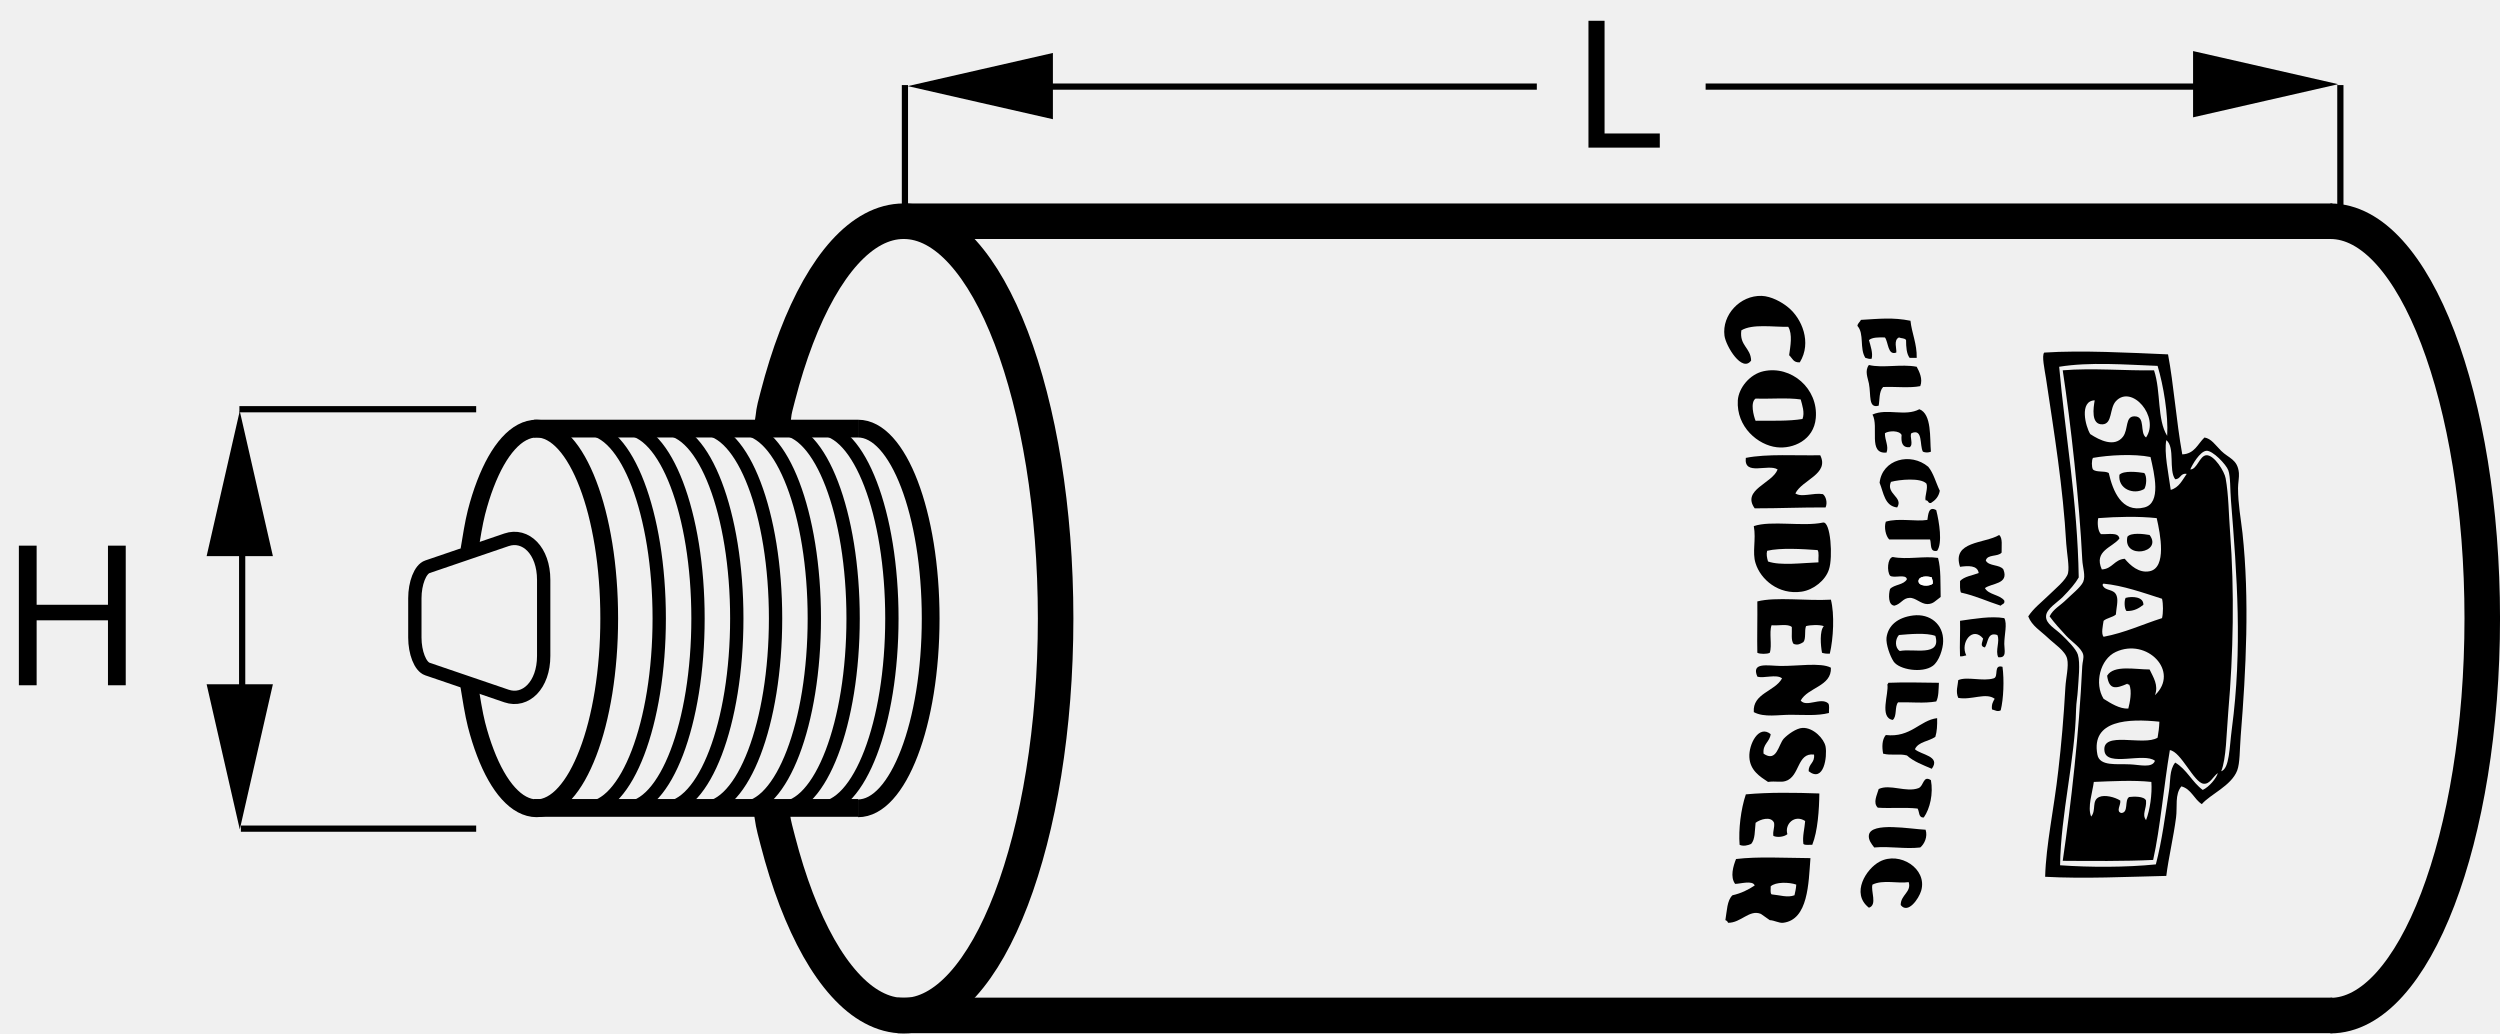
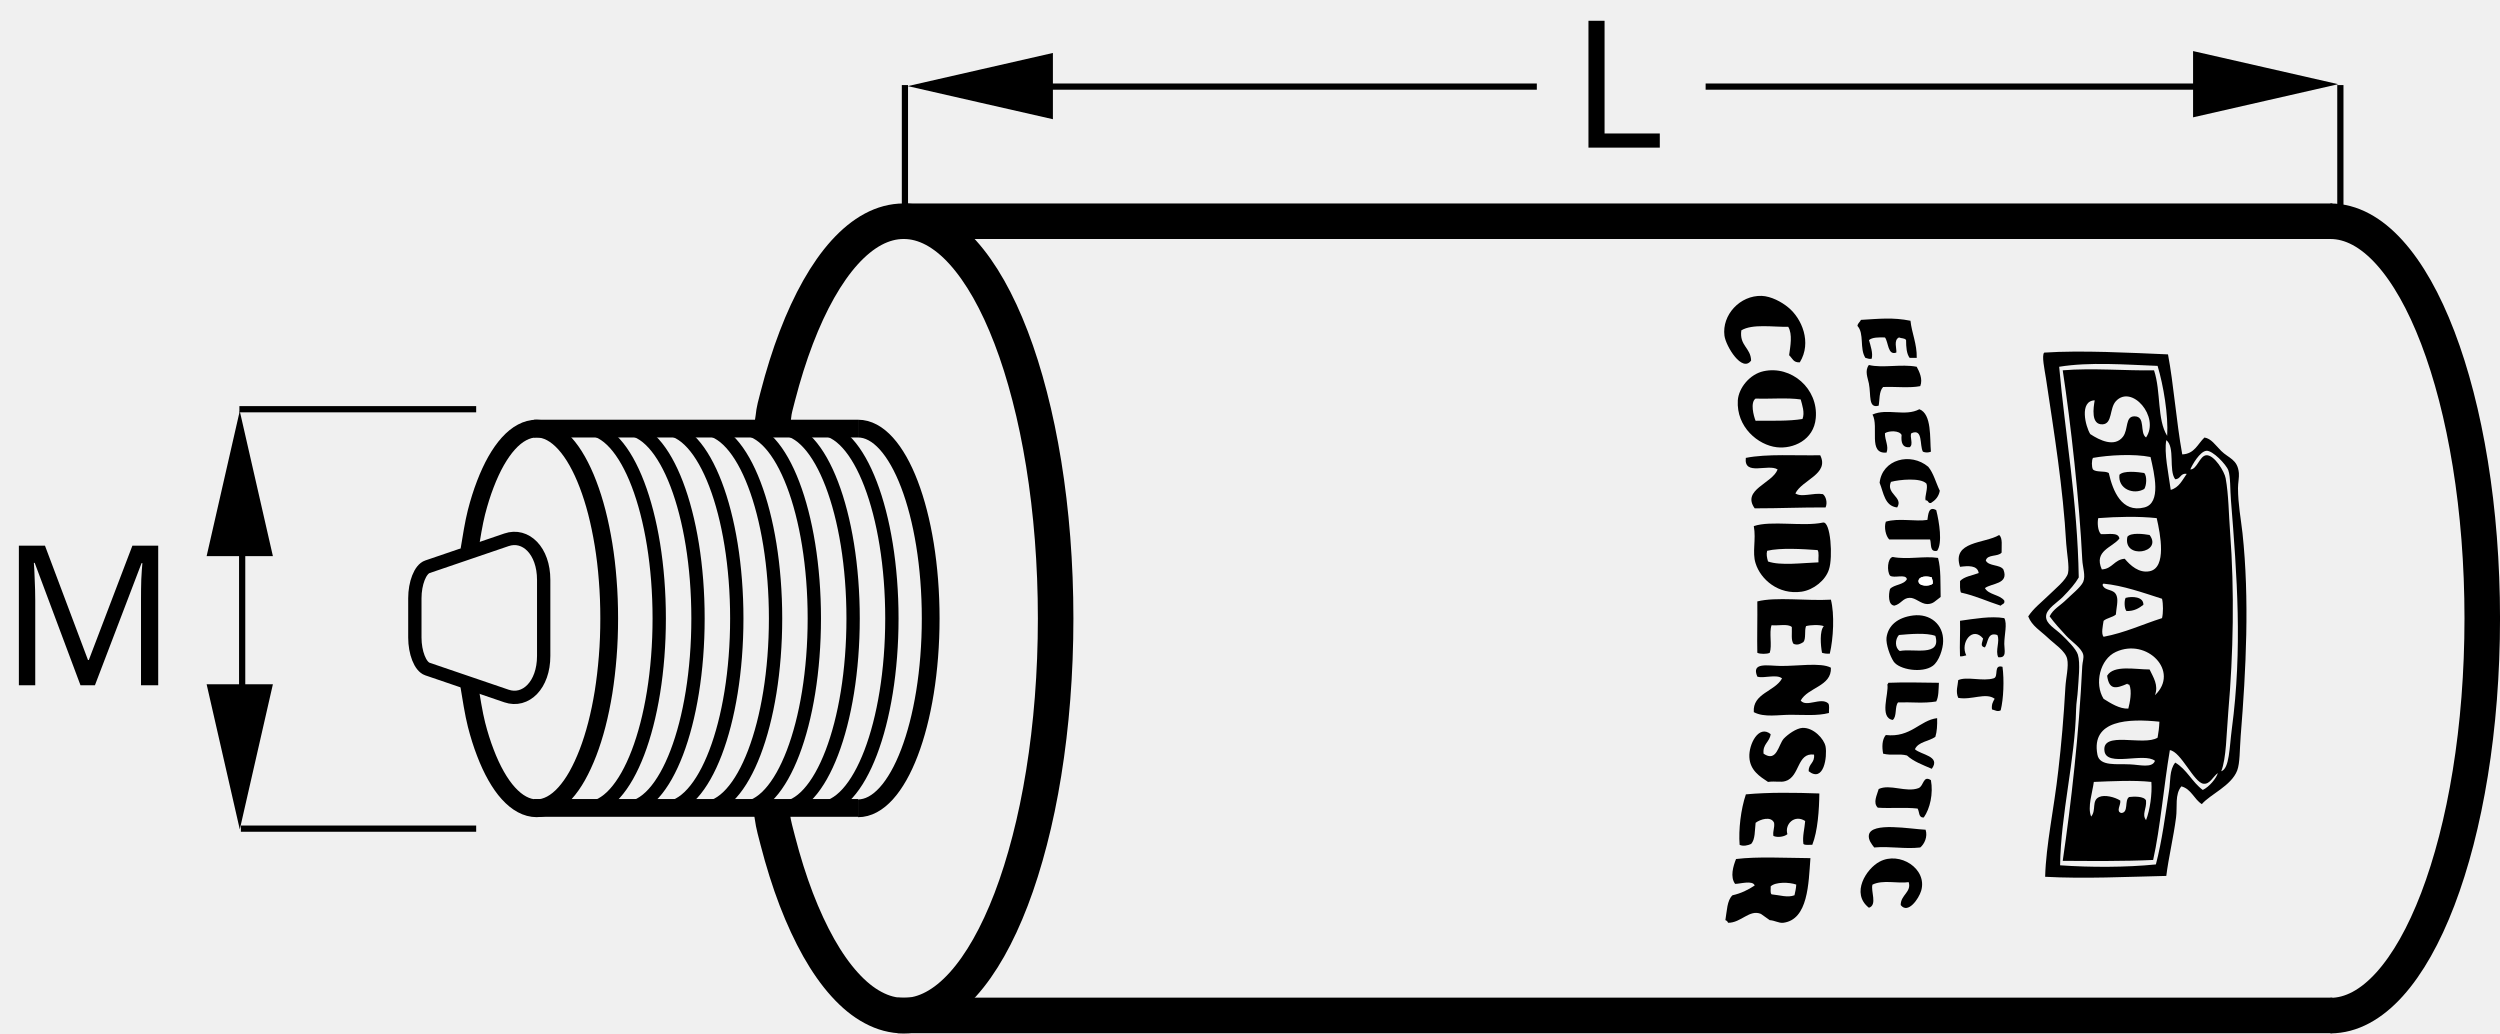
<svg xmlns="http://www.w3.org/2000/svg" version="1.1" id="Layer_1" x="0px" y="0px" width="140.73px" height="58.172px" viewBox="0 0 140.73 58.172" enable-background="new 0 0 140.73 58.172" xml:space="preserve">
-   <path fill="none" stroke="#000000" stroke-width="2" d="M43.429,24.179c0.216-1.338,0.045-0.679,0.353-1.868  c0.308-1.19,0.656-2.298,1.043-3.309c0.387-1.012,0.812-1.927,1.266-2.73c0.455-0.803,0.941-1.495,1.453-2.062  c0.512-0.565,1.048-1.005,1.605-1.303c0.556-0.298,1.132-0.454,1.723-0.454s1.167,0.156,1.724,0.454  c0.557,0.298,1.094,0.737,1.604,1.303s0.998,1.258,1.453,2.062s0.879,1.719,1.266,2.73c0.387,1.011,0.736,2.119,1.043,3.309  c0.308,1.189,0.572,2.46,0.789,3.797c0.216,1.338,0.384,2.742,0.498,4.197c0.114,1.455,0.174,2.963,0.174,4.508  c0,1.543-0.06,3.052-0.174,4.506c-0.114,1.455-0.282,2.859-0.498,4.197s-0.48,2.607-0.789,3.799  c-0.307,1.188-0.656,2.297-1.043,3.309s-0.811,1.926-1.266,2.73c-0.456,0.804-0.942,1.496-1.453,2.062s-1.048,1.005-1.604,1.302  c-0.557,0.299-1.133,0.455-1.724,0.455c-0.59,0-1.167-0.156-1.723-0.455c-0.559-0.297-1.094-0.736-1.605-1.302  c-0.511-0.565-0.998-1.258-1.453-2.062c-0.454-0.806-0.878-1.72-1.266-2.73c-0.388-1.012-0.736-2.12-1.043-3.309  c-0.308-1.19-0.205-0.766-0.422-2.104" />
-   <path fill="none" stroke="#000000" d="M48.301,24.127c2.258,0,4.088,4.784,4.088,10.686s-1.83,10.688-4.088,10.688" />
-   <path fill="none" stroke="#000000" stroke-width="0.75" d="M46.119,24.127c2.257,0,4.087,4.784,4.087,10.686  s-1.83,10.688-4.087,10.688" />
-   <path fill="none" stroke="#000000" stroke-width="0.75" d="M43.936,24.127c2.257,0,4.087,4.784,4.087,10.686  s-1.83,10.688-4.087,10.688" />
-   <path fill="none" stroke="#000000" stroke-width="0.75" d="M41.753,24.127c2.257,0,4.087,4.784,4.087,10.686  s-1.83,10.688-4.087,10.688" />
-   <path fill="none" stroke="#000000" stroke-width="0.75" d="M39.571,24.127c2.257,0,4.087,4.784,4.087,10.686  s-1.83,10.688-4.087,10.688" />
-   <path fill="none" stroke="#000000" stroke-width="0.75" d="M37.388,24.127c2.257,0,4.087,4.784,4.087,10.686  s-1.83,10.688-4.087,10.688" />
-   <path fill="none" stroke="#000000" stroke-width="0.75" d="M35.206,24.127c2.257,0,4.086,4.784,4.086,10.686  s-1.83,10.688-4.086,10.688" />
-   <path fill="none" stroke="#000000" stroke-width="0.75" d="M33.023,24.127c2.257,0,4.086,4.784,4.086,10.686  s-1.83,10.688-4.086,10.688" />
+   <path fill="none" stroke="#000000" stroke-width="2" d="M43.429,24.179c0.216-1.338,0.045-0.679,0.353-1.868  c0.308-1.19,0.656-2.298,1.043-3.309c0.387-1.012,0.812-1.927,1.266-2.73c0.455-0.803,0.941-1.495,1.453-2.062  c0.513-0.565,1.048-1.005,1.605-1.303c0.556-0.298,1.132-0.454,1.723-0.454s1.167,0.156,1.725,0.454  c0.557,0.298,1.094,0.737,1.604,1.303s0.998,1.258,1.453,2.062s0.879,1.719,1.266,2.73c0.388,1.011,0.736,2.119,1.043,3.309  c0.309,1.189,0.572,2.46,0.789,3.797c0.216,1.338,0.384,2.742,0.498,4.197c0.114,1.455,0.174,2.963,0.174,4.508  c0,1.543-0.06,3.053-0.174,4.506c-0.114,1.455-0.282,2.859-0.498,4.197s-0.479,2.607-0.789,3.799  c-0.307,1.188-0.655,2.297-1.043,3.31c-0.387,1.012-0.811,1.926-1.266,2.729c-0.456,0.805-0.942,1.496-1.453,2.062  s-1.048,1.005-1.604,1.302c-0.558,0.3-1.134,0.455-1.725,0.455c-0.59,0-1.167-0.155-1.723-0.455  c-0.56-0.297-1.094-0.735-1.605-1.302c-0.511-0.564-0.998-1.258-1.453-2.062c-0.453-0.806-0.878-1.72-1.266-2.729  c-0.388-1.013-0.736-2.12-1.043-3.31c-0.308-1.189-0.205-0.766-0.422-2.104" />
+   <path fill="none" stroke="#000000" d="M48.301,24.127c2.259,0,4.089,4.784,4.089,10.686c0,5.902-1.83,10.688-4.089,10.688" />
+   <path fill="none" stroke="#000000" stroke-width="0.75" d="M46.119,24.127c2.257,0,4.087,4.784,4.087,10.686  c0,5.902-1.83,10.688-4.087,10.688" />
+   <path fill="none" stroke="#000000" stroke-width="0.75" d="M43.936,24.127c2.257,0,4.087,4.784,4.087,10.686  c0,5.902-1.83,10.688-4.087,10.688" />
+   <path fill="none" stroke="#000000" stroke-width="0.75" d="M41.753,24.127c2.257,0,4.087,4.784,4.087,10.686  c0,5.902-1.83,10.688-4.087,10.688" />
+   <path fill="none" stroke="#000000" stroke-width="0.75" d="M39.571,24.127c2.257,0,4.087,4.784,4.087,10.686  c0,5.902-1.83,10.688-4.087,10.688" />
+   <path fill="none" stroke="#000000" stroke-width="0.75" d="M37.388,24.127c2.257,0,4.087,4.784,4.087,10.686  c0,5.902-1.83,10.688-4.087,10.688" />
+   <path fill="none" stroke="#000000" stroke-width="0.75" d="M35.206,24.127c2.257,0,4.086,4.784,4.086,10.686  c0,5.902-1.83,10.688-4.086,10.688" />
+   <path fill="none" stroke="#000000" stroke-width="0.75" d="M33.023,24.127c2.257,0,4.086,4.784,4.086,10.686  c0,5.902-1.83,10.688-4.086,10.688" />
  <path fill="none" stroke="#000000" d="M23.98,36.966" />
-   <path fill="none" stroke="#000000" d="M26.422,30.965c0.104-0.639,0.252-1.559,0.399-2.127c0.146-0.568,0.313-1.098,0.499-1.582  c0.185-0.483,0.387-0.92,0.604-1.305c0.218-0.384,0.45-0.715,0.694-0.985s0.5-0.48,0.768-0.623c0.267-0.143,0.542-0.217,0.822-0.217  c0.283,0,0.559,0.075,0.824,0.217c0.266,0.142,0.522,0.353,0.767,0.623c0.245,0.271,0.478,0.602,0.694,0.985  c0.218,0.384,0.42,0.821,0.605,1.305c0.185,0.483,0.353,1.013,0.5,1.582c0.146,0.569,0.272,1.176,0.376,1.814  c0.104,0.64,0.184,1.312,0.237,2.007c0.056,0.696,0.083,1.416,0.083,2.153c0,0.738-0.027,1.459-0.083,2.153  c-0.055,0.696-0.135,1.368-0.237,2.007c-0.104,0.639-0.229,1.246-0.376,1.815c-0.147,0.567-0.314,1.098-0.5,1.581  c-0.186,0.484-0.388,0.921-0.605,1.306c-0.217,0.384-0.45,0.714-0.694,0.984c-0.243,0.271-0.5,0.481-0.767,0.623  S30.492,45.5,30.209,45.5c-0.282,0-0.557-0.076-0.822-0.218c-0.267-0.142-0.522-0.353-0.768-0.623s-0.477-0.601-0.694-0.984  c-0.218-0.385-0.42-0.821-0.604-1.306c-0.186-0.483-0.353-1.014-0.499-1.581c-0.147-0.569-0.312-1.595-0.415-2.233" />
+   <path fill="none" stroke="#000000" d="M26.422,30.965c0.104-0.639,0.252-1.559,0.399-2.127c0.146-0.568,0.312-1.098,0.499-1.582  c0.185-0.483,0.387-0.92,0.604-1.305c0.219-0.384,0.45-0.715,0.694-0.985s0.5-0.48,0.769-0.623c0.267-0.143,0.542-0.217,0.821-0.217  c0.283,0,0.56,0.075,0.824,0.217c0.266,0.142,0.522,0.353,0.767,0.623c0.245,0.271,0.479,0.602,0.694,0.985  c0.218,0.384,0.42,0.821,0.605,1.305c0.185,0.483,0.353,1.013,0.5,1.582c0.146,0.569,0.271,1.176,0.376,1.814  c0.104,0.64,0.184,1.312,0.236,2.007c0.057,0.696,0.083,1.416,0.083,2.153s-0.026,1.459-0.083,2.152  c-0.055,0.696-0.135,1.368-0.236,2.008c-0.104,0.639-0.229,1.245-0.376,1.814c-0.147,0.566-0.314,1.098-0.5,1.581  c-0.187,0.483-0.389,0.921-0.605,1.306s-0.45,0.715-0.694,0.984c-0.242,0.271-0.5,0.48-0.767,0.623  c-0.267,0.142-0.54,0.219-0.823,0.219c-0.282,0-0.557-0.076-0.821-0.218c-0.268-0.142-0.522-0.353-0.769-0.623  s-0.477-0.601-0.694-0.984c-0.218-0.385-0.42-0.821-0.604-1.306c-0.187-0.483-0.354-1.014-0.499-1.581  c-0.147-0.569-0.312-1.595-0.415-2.233" />
  <path fill="none" stroke="#000000" d="M23.98,32.659" />
-   <path fill="none" stroke="#000000" stroke-width="2" d="M131.181,12.454c4.722,0,8.55,10.01,8.55,22.358  c0,12.351-3.828,22.359-8.55,22.359" />
+   <path fill="none" stroke="#000000" stroke-width="2" d="M131.181,12.454c4.722,0,8.55,10.01,8.55,22.358  c0,12.351-3.828,22.358-8.55,22.358" />
  <line fill="none" stroke="#000000" stroke-width="2" x1="50.872" y1="12.454" x2="131.293" y2="12.454" />
  <line fill="none" stroke="#000000" stroke-width="2" x1="50.524" y1="57.159" x2="131.293" y2="57.159" />
  <line fill="none" stroke="#000000" x1="48.301" y1="24.127" x2="30.05" y2="24.127" />
  <line fill="none" stroke="#000000" x1="48.301" y1="45.479" x2="30.05" y2="45.479" />
  <line fill="none" stroke="#000000" stroke-width="0.35" x1="26.805" y1="46.646" x2="13.559" y2="46.646" />
  <line fill="none" stroke="#000000" stroke-width="0.35" x1="26.805" y1="23.036" x2="13.476" y2="23.036" />
  <rect x="0" y="30.878" fill="none" width="9.334" height="8.269" />
-   <text transform="matrix(1 0 0 1 -2.443790e-04 38.5752)" font-family="'Times-Roman'" font-size="11">H</text>
-   <path fill="none" stroke="#000000" stroke-width="0.75" d="M23.353,33.677c0-0.846,0.301-1.635,0.707-1.772l4.452-1.519  c1.077-0.368,2.093,0.614,2.093,2.253v4.288c0,1.638-1.016,2.621-2.093,2.253l-4.452-1.519c-0.406-0.138-0.707-0.927-0.707-1.771  V33.677z" />
+   <text transform="matrix(1 0 0 1 -2.443790e-04 38.5752)" font-family="'Times-Roman'" font-size="11">M</text>
+   <path fill="none" stroke="#000000" stroke-width="0.75" d="M23.353,33.677c0-0.846,0.301-1.635,0.707-1.772l4.452-1.519  c1.076-0.368,2.093,0.614,2.093,2.253v4.288c0,1.638-1.017,2.621-2.093,2.253l-4.452-1.519c-0.406-0.138-0.707-0.927-0.707-1.771  V33.677z" />
  <line fill="none" stroke="#000000" stroke-width="0.35" x1="13.632" y1="31.23" x2="13.632" y2="38.73" />
  <line fill="none" stroke="#000000" stroke-width="0.35" x1="131.744" y1="12.48" x2="131.744" y2="4.789" />
  <line fill="none" stroke="#000000" stroke-width="0.35" x1="50.94" y1="12.454" x2="50.94" y2="4.789" />
  <polygon points="51.099,4.847 55.184,3.914 59.27,2.981 59.27,4.847 59.27,6.711 55.184,5.78 " />
  <polygon points="131.623,4.739 127.537,5.672 123.452,6.605 123.452,4.739 123.452,2.875 127.537,3.806 " />
  <rect x="88.448" y="1.48" fill="none" width="8.875" height="7.5" />
  <text transform="matrix(1 0 0 1 88.449 8.3105)" font-family="'Times-Roman'" font-size="10">L</text>
  <line fill="none" stroke="#000000" stroke-width="0.35" x1="58.888" y1="4.875" x2="86.511" y2="4.875" />
  <line fill="none" stroke="#000000" stroke-width="0.35" x1="96.013" y1="4.875" x2="123.825" y2="4.875" />
  <polygon points="13.496,23.136 14.429,27.221 15.362,31.307 13.496,31.307 11.631,31.307 12.563,27.221 " />
  <polygon points="13.498,46.688 12.564,42.602 11.631,38.518 13.498,38.518 15.362,38.518 14.43,42.602 " />
  <g>
    <g id="XMLID_3_">
-       <path d="M126.235,30.016c0.399,3.71,0.2,7.681-0.101,11.41c-0.06,0.78-0.039,1.53-0.199,1.95c-0.33,0.86-1.521,1.34-1.99,1.89    c-0.44-0.279-0.59-0.85-1.15-1c-0.38,0.45-0.22,1.15-0.3,1.75c-0.14,1.09-0.42,2.25-0.55,3.29c-2.2,0.05-4.61,0.17-6.82,0.05    c0.05-1.819,0.5-3.819,0.74-5.979c0.17-1.44,0.31-3.05,0.4-4.69c0.029-0.529,0.199-1.18,0.1-1.6c-0.1-0.45-0.74-0.85-1.09-1.19    c-0.42-0.399-0.891-0.659-1.101-1.199c0.301-0.46,0.71-0.761,1.15-1.19c0.3-0.3,1.01-0.87,1.09-1.25c0.08-0.37-0.06-1.08-0.1-1.64    c-0.181-3.21-0.681-6.24-1.141-9.32c-0.079-0.5-0.25-1.29-0.1-1.45c2.08-0.14,4.85,0.01,6.97,0.1c0.32,1.69,0.46,3.73,0.801,5.63    c0.699-0.03,0.869-0.59,1.25-0.95c0.38,0.06,0.6,0.41,0.939,0.75c0.42,0.42,0.93,0.47,1,1.25c0.021,0.23-0.05,0.57-0.05,0.85    C125.985,28.406,126.145,29.206,126.235,30.016z M125.635,41.026c0.601-4.511,0.29-8.62-0.05-12.86    c-0.05-0.61-0.02-1.33-0.149-1.69c-0.11-0.32-0.891-1.14-1.24-1.1c-0.36,0.04-0.79,0.78-0.9,1.05c0.38,0.01,0.521-0.77,0.9-0.8    c0.45-0.03,1.03,0.93,1.09,1.3c0.17,0.94,0.17,1.99,0.25,3.04c0.25,3.28,0.18,6.87-0.1,10.07c-0.11,1.3-0.11,2.66-0.4,3.38    C125.505,43.266,125.495,42.076,125.635,41.026z M124.845,43.516c-0.28,0.21-0.45,0.641-0.801,0.601    c-0.54-0.05-1.27-1.811-1.899-1.891c-0.34,2.011-0.54,4.391-0.94,6.181c-1.6,0.08-3.56,0.06-5.09,0.05    c0.47-3.19,0.92-7.17,1.1-10.97c0.011-0.221,0.101-0.45,0.051-0.641c-0.091-0.37-0.65-0.729-0.95-1.05    c-0.36-0.39-0.67-0.729-0.94-1.1c0.2-0.41,0.61-0.61,0.94-0.94c0.25-0.25,0.819-0.7,0.95-1c0.149-0.35-0.03-0.81-0.051-1.25    c-0.159-3.27-0.649-7.69-1.1-10.66c1.65-0.14,3.58,0.03,5.14,0c0.4,1.21,0.16,2.76,0.74,3.69c0.07-1.17-0.21-2.84-0.54-3.94    c-1.82-0.07-3.82-0.23-5.54,0.05c0.34,3.85,1.03,7.54,1.101,11.86c-0.2,0.35-0.49,0.68-0.9,1.1c-0.28,0.29-0.94,0.671-0.94,1.091    c-0.01,0.43,0.511,0.68,0.891,1.05c0.3,0.29,0.8,0.78,0.899,1.1c0.15,0.471,0.03,1.471,0,1.99c-0.02,0.38-0.09,0.7-0.1,1.1    c-0.06,2.851-0.86,5.87-0.9,8.771c1.69,0.12,3.721,0.12,5.391-0.05c0.34-1.29,0.54-2.83,0.74-4.141c0.09-0.54,0.01-1.18,0.35-1.59    c0.65,0.38,0.96,1.11,1.55,1.54C124.365,44.296,124.775,43.796,124.845,43.516z M123.095,26.676c-0.37-0.06-0.33,0.3-0.65,0.3    c-0.38-0.51,0.01-1.8-0.5-2.2c-0.13,0.71,0.12,1.85,0.25,2.8C122.665,27.446,122.845,27.026,123.095,26.676z M121.705,34.796    c0.07-0.28,0.07-0.81,0-1.09c-1.03-0.33-2.21-0.75-3.29-0.851c-0.04,0.011-0.06,0.04-0.05,0.101c0.17,0.35,0.65,0.16,0.79,0.6    c0.09,0.271-0.021,0.66-0.05,1.04c-0.19,0.16-0.51,0.19-0.69,0.351c-0.04,0.279-0.149,0.729,0,0.899    C119.625,35.616,120.605,35.146,121.705,34.796z M121.305,39.136c1.42-1.34-0.45-3.25-2.2-2.439    c-0.891,0.409-1.221,1.79-0.69,2.64c0.38,0.24,0.91,0.58,1.391,0.55c0.079-0.29,0.229-0.99,0.05-1.35    c-0.04-0.01-0.101,0-0.101-0.05c-0.659,0.29-1.029,0.359-1.14-0.45c0.37-0.62,1.57-0.351,2.39-0.351    C121.205,38.116,121.525,38.566,121.305,39.136z M121.455,41.526c0.05-0.28,0.09-0.57,0.101-0.9c-1.721-0.18-3.86-0.11-3.49,1.85    c0.12,0.681,1.109,0.511,1.84,0.551c0.53,0.02,1.25,0.229,1.4-0.2c-0.61-0.49-2.721,0.37-2.841-0.55    C118.305,41.116,120.665,42.016,121.455,41.526z M121.005,32.156c0.971-0.19,0.61-2.08,0.4-2.99c-1.05-0.11-2.21-0.08-3.29,0    c-0.06,0.24-0.03,0.729,0.15,0.9c0.399,0.029,0.989-0.131,1.04,0.25c-0.391,0.51-1.46,0.68-0.99,1.739    c0.6-0.029,0.7-0.56,1.29-0.6C119.915,31.826,120.405,32.276,121.005,32.156z M120.705,28.566c0.98-0.24,0.561-1.92,0.351-2.84    c-0.931-0.19-2.351-0.11-3.24,0.05c-0.08,0.13-0.08,0.52,0,0.65c0.189,0.18,0.66,0.06,0.89,0.2    C118.935,27.636,119.435,28.886,120.705,28.566z M120.805,46.166c0.22-0.561,0.35-1.47,0.3-2.15c-1-0.109-2.24-0.04-3.24,0    c-0.07,0.57-0.37,1.42-0.15,1.95c0.301-0.35,0.011-0.899,0.45-1.1c0.311-0.141,0.88,0,1.19,0.2c0.04,0.26-0.26,0.6,0.05,0.699    c0.44-0.01,0.17-0.729,0.45-0.899c0.229-0.03,0.85-0.061,0.95,0.2C120.845,45.536,120.555,45.836,120.805,46.166z M120.805,24.626    c0.79-1.16-0.811-3.01-1.7-2.04c-0.37,0.41-0.181,1.26-0.74,1.3c-0.68,0.04-0.52-0.95-0.45-1.35c-0.88,0.03-0.52,1.47-0.25,1.9    c0.53,0.35,1.37,0.76,1.84,0.15c0.32-0.42,0.11-1.15,0.65-1.15C120.805,23.436,120.425,24.366,120.805,24.626z" />
-       <path d="M121.005,30.116c0.761,1.01-1.52,1.399-1.25,0.1C119.945,29.966,120.675,30.056,121.005,30.116z" />
-       <path d="M120.705,26.626c0.16,0.18,0.13,0.7,0,0.9c-0.6,0.35-1.49,0-1.399-0.8C119.545,26.476,120.325,26.566,120.705,26.626z" />
-       <path d="M119.655,33.656c0.37-0.101,1.02-0.07,1,0.39c-0.25,0.19-0.51,0.36-0.95,0.35    C119.585,34.276,119.565,33.836,119.655,33.656z" />
-       <path d="M112.825,34.796c0.18,0.31,0,0.95,0,1.45c0,0.35,0.16,0.81-0.34,0.75c-0.18-0.37,0.11-0.9-0.05-1.25    c-0.57-0.19-0.511,0.43-0.7,0.7c-0.3-0.061-0.14-0.28-0.101-0.5c-0.59-0.721-1.31,0.22-0.949,0.949    c-0.12,0.011-0.19,0.07-0.351,0.051c-0.029-0.58,0.021-1.521,0-2C111.125,34.836,112.085,34.666,112.825,34.796z" />
-       <path d="M112.825,33.806c0.05,0.2-0.13,0.19-0.2,0.29c-0.75-0.24-1.42-0.56-2.24-0.74c-0.069-0.159-0.05-0.42-0.05-0.649    c0.24-0.26,0.69-0.311,1.05-0.45c-0.069-0.45-0.6-0.41-1.05-0.35c-0.479-1.46,1.391-1.301,2.2-1.79    c0.21,0.16,0.13,0.63,0.14,0.989c-0.199,0.25-0.81,0.08-0.89,0.45c0.17,0.33,0.79,0.21,0.99,0.5c0.33,0.84-0.66,0.761-1.04,1.05    C111.945,33.486,112.565,33.466,112.825,33.806z" />
-       <path d="M112.725,37.536c0.1,0.75,0.06,1.79-0.101,2.45c-0.18,0.1-0.319-0.011-0.49-0.051c-0.039-0.29,0.061-0.439,0.15-0.6    c-0.5-0.37-1.3,0.09-2.05-0.05c-0.16-0.36-0.021-0.7,0-1c0.49-0.22,1.39,0.09,2-0.101    C112.525,38.096,112.195,37.386,112.725,37.536z" />
-       <path d="M107.695,34.646c0.95-0.119,1.71,0.5,1.689,1.45c0,0.41-0.229,1.141-0.59,1.391c-0.58,0.42-1.88,0.22-2.199-0.25    c-0.2-0.301-0.44-0.971-0.4-1.341C106.285,35.216,106.815,34.756,107.695,34.646z M106.945,36.646c0.75-0.159,2.35,0.351,2-0.85    c-0.51-0.19-1.46-0.1-2.05-0.05C106.665,35.996,106.665,36.476,106.945,36.646z" />
-       <path d="M109.095,31.406c0.17,0.609,0.13,1.43,0.149,2.199c-0.33,0.24-0.41,0.391-0.75,0.4c-0.36,0-0.67-0.37-1-0.35    c-0.38,0.01-0.47,0.34-0.85,0.439c-0.36-0.02-0.34-0.62-0.25-0.939c0.239-0.261,0.779-0.221,0.95-0.551    c-0.061-0.319-0.73-0.029-0.95-0.199c-0.181-0.24-0.15-0.98,0.149-1.051C107.365,31.516,108.315,31.286,109.095,31.406z     M108.795,32.855c0.03-0.159-0.04-0.229-0.05-0.35c-0.25-0.09-0.729-0.09-0.75,0.2C107.985,33.016,108.615,33.026,108.795,32.855z    " />
-       <path d="M108.995,28.716c0.17,0.67,0.36,1.86,0.05,2.29c-0.439,0.09-0.31-0.39-0.399-0.64c-0.771,0-1.53,0-2.3,0    c-0.19-0.19-0.301-0.67-0.19-1c0.72-0.22,1.7,0.01,2.34-0.1C108.545,28.976,108.555,28.466,108.995,28.716z" />
-       <path d="M109.145,38.436c-0.021,0.381-0.011,0.79-0.15,1.051c-0.72,0.119-1.34,0.029-2.149,0.05c-0.2,0.229-0.051,0.8-0.301,0.99    c-0.77-0.131-0.21-1.49-0.3-1.99c0.01-0.04,0.05-0.05,0.05-0.101C107.185,38.396,108.235,38.426,109.145,38.436z" />
-       <path d="M109.045,40.426c0.011,0.4-0.01,0.76-0.1,1.05c-0.36,0.261-0.96,0.271-1.15,0.7c0.34,0.32,1.471,0.38,0.95,1.101    c-0.51-0.221-1.03-0.41-1.399-0.75c-0.44-0.12-0.87,0.02-1.341-0.101c-0.069-0.37-0.069-0.79,0.15-1.05    C107.565,41.536,108.065,40.546,109.045,40.426z" />
-       <path d="M109.195,27.626c-0.061,0.34-0.26,0.54-0.5,0.69c-0.18,0.03-0.13-0.17-0.3-0.15c-0.061-0.22,0.149-0.68,0.05-0.94    c-0.32-0.35-1.53-0.23-2-0.1c-0.3,0.68,0.72,0.86,0.35,1.44c-0.71-0.08-0.76-0.83-0.989-1.39c0.149-1.33,1.75-1.73,2.739-0.9    C108.845,26.636,108.975,27.176,109.195,27.626z" />
-       <path fill="#FFFFFF" d="M108.745,32.506c0.01,0.12,0.08,0.19,0.05,0.35c-0.18,0.171-0.81,0.16-0.8-0.149    C108.015,32.416,108.495,32.416,108.745,32.506z" />
-       <path d="M108.695,43.916c0.14,0.76-0.05,1.6-0.4,2.1c-0.31,0.03-0.239-0.33-0.35-0.5c-0.69-0.08-1.561,0-2.24-0.05    c-0.29-0.28-0.04-0.72,0.05-1.05c0.63-0.3,1.54,0.21,2.24-0.05C108.305,44.246,108.245,43.626,108.695,43.916z" />
-       <path d="M108.045,23.036c0.71,0.27,0.58,1.64,0.65,2.39c-0.14,0.06-0.311,0.06-0.45,0c-0.2-0.35,0.021-1.33-0.649-1.04    c-0.12,0.18,0.14,0.64-0.101,0.79c-0.41,0.03-0.49-0.27-0.45-0.69c-0.12-0.26-0.71-0.25-0.939-0.1    c-0.01,0.39,0.229,0.73,0.09,1.09c-1.07,0.1-0.41-1.45-0.79-2.14C106.225,22.966,107.245,23.466,108.045,23.036z" />
-       <path d="M108.395,46.706c0.13,0.399-0.07,0.81-0.3,1c-0.86,0.1-1.681-0.08-2.591,0c-0.149-0.19-0.34-0.43-0.3-0.7    C105.325,46.246,107.585,46.676,108.395,46.706z" />
-       <path d="M105.805,48.506c1.13-0.61,2.71,0.4,2.34,1.64c-0.13,0.44-0.74,1.33-1.15,0.801c-0.01-0.57,0.62-0.73,0.45-1.29    c-0.62,0.09-1.45-0.15-2.04,0.14c-0.11,0.35,0.29,1.15-0.2,1.3C104.165,50.286,105.065,48.896,105.805,48.506z" />
-       <path d="M107.895,20.646c0.14,0.26,0.359,0.69,0.2,1.09c-0.601,0.12-1.41,0.02-2.091,0.05c-0.239,0.25-0.189,0.75-0.25,1.05    c-0.6,0.17-0.42-0.59-0.55-1.25c-0.06-0.31-0.25-0.71,0-1.04C105.985,20.736,107.025,20.476,107.895,20.646z" />
-       <path d="M107.545,18.056c0.07,0.69,0.37,1.3,0.351,2.09c-0.13,0-0.271,0-0.4,0c-0.17-0.23-0.2-0.6-0.2-1    c-0.06-0.12-0.27-0.09-0.399-0.15c-0.32,0.14-0.12,0.65-0.15,0.85c-0.49,0.18-0.439-0.58-0.64-0.85    c-0.37-0.01-0.721-0.01-0.9,0.15c0.08,0.29,0.24,0.75,0.15,1.05c-0.16,0.03-0.23-0.03-0.351-0.05c-0.34-0.52-0.05-1.37-0.449-1.8    c0.02-0.16,0.149-0.22,0.199-0.34C105.795,17.946,106.555,17.856,107.545,18.056z" />
-       <path d="M103.065,33.756c0.21,0.82,0.14,2.19-0.061,3.04c-0.18,0.01-0.319-0.01-0.439-0.05c-0.08-0.42-0.141-1.23,0.1-1.5    c-0.24-0.09-0.76-0.07-1,0c-0.1,0.25,0.01,0.71-0.149,0.899c-0.17,0.101-0.311,0.19-0.551,0.101c-0.159-0.19-0.08-0.62-0.1-0.95    c-0.22-0.2-0.77-0.06-1.14-0.1c-0.15,0.409,0.04,1.14-0.101,1.55c-0.14,0.08-0.56,0.08-0.7,0c-0.02-0.8,0.011-1.94,0-2.891    C99.985,33.586,101.695,33.836,103.065,33.756z" />
-       <path d="M103.065,37.586c0.05,1.05-1.29,1.1-1.7,1.85c0.32,0.4,1.12-0.199,1.54,0.15c0.1,0.1,0.04,0.36,0.05,0.55    c-0.66,0.17-1.42,0.101-2.09,0.101c-0.75-0.011-1.54,0.17-2.14-0.15c-0.08-1.06,1.189-1.16,1.59-1.9    c-0.311-0.26-1.05,0.021-1.391-0.1c-0.359-0.83,0.591-0.61,1.29-0.6C101.125,37.506,102.495,37.276,103.065,37.586z" />
-       <path d="M102.615,29.416c0.44-0.1,0.57,1.97,0.34,2.64c-0.189,0.601-0.859,1.15-1.54,1.25c-1.3,0.19-2.31-0.689-2.59-1.6    c-0.2-0.62,0.04-1.32-0.1-2.09C99.685,29.286,101.515,29.656,102.615,29.416z M102.365,31.656c-0.02-0.23,0.05-0.551-0.05-0.69    c-0.83-0.06-2.101-0.14-2.84,0.04c-0.051,0.2-0.011,0.38,0.05,0.6C100.225,31.855,101.475,31.686,102.365,31.656z" />
-       <path d="M102.615,27.816c0.17,0.13,0.27,0.48,0.15,0.75c-1.29-0.01-2.561,0.05-3.99,0.05c-0.75-1.05,1-1.4,1.29-2.19    c-0.521-0.34-1.91,0.39-1.79-0.65c1.17-0.24,2.88-0.12,4.189-0.15c0.53,1.06-1.02,1.38-1.399,2.15    C101.425,28.016,102.065,27.726,102.615,27.816z" />
-       <path d="M102.765,42.026c0.1,0.56-0.091,2.05-0.95,1.39c-0.021-0.43,0.359-0.46,0.3-0.94c-0.97-0.12-0.78,1.23-1.6,1.49    c-0.271,0.09-0.561-0.01-0.99,0.05c-0.45-0.3-1.01-0.64-1.05-1.39c-0.04-0.73,0.529-1.85,1.199-1.3    c-0.05,0.45-0.46,0.55-0.399,1.1c0.75,0.51,0.83-0.51,1.14-0.85c0.23-0.24,0.7-0.58,1.05-0.601    C102.085,40.946,102.685,41.596,102.765,42.026z" />
-       <path d="M99.275,20.896c1.56-0.34,3.09,0.98,2.939,2.64c-0.109,1.24-1.279,1.75-2.199,1.64c-1.04-0.12-2.28-1.13-2.19-2.64    C97.875,21.836,98.495,21.066,99.275,20.896z M101.465,23.586c0.141-0.35-0.02-0.8-0.1-1.1c-0.75-0.11-1.71-0.02-2.54-0.05    c-0.31,0.22-0.11,0.98,0,1.25C99.735,23.676,100.685,23.716,101.465,23.586z" />
-       <path d="M102.415,44.666c-0.01,0.9-0.09,2.13-0.399,2.89c-0.17-0.01-0.41,0.04-0.5-0.05c-0.061-0.439,0.069-0.85,0.1-1.29    c-0.6-0.39-1.17,0.18-1,0.74c-0.16,0.14-0.54,0.21-0.79,0.1c-0.04-0.3,0.08-0.45,0.04-0.739c-0.17-0.391-0.78-0.2-1.04,0    c-0.05,0.43-0.02,0.939-0.25,1.189c-0.17,0.08-0.45,0.15-0.65,0.05c-0.069-0.859,0.07-2.01,0.351-2.84    C99.555,44.596,101.045,44.616,102.415,44.666z" />
-       <path d="M99.125,51.446c-0.649-0.271-1.12,0.51-1.85,0.5c-0.021-0.07-0.07-0.12-0.15-0.15c0.09-0.52,0.09-1.11,0.4-1.4    c0.49-0.109,0.89-0.31,1.25-0.55c-0.11-0.31-0.82-0.09-1.101-0.09c-0.29-0.39-0.109-1,0.051-1.4c1.22-0.149,2.75-0.06,4.189-0.05    c-0.109,1.41-0.12,3.48-1.55,3.641c-0.22,0.02-0.49-0.141-0.74-0.15 M101.015,50.396c0.04-0.189,0.09-0.38,0.1-0.6    c-0.39-0.14-1.17-0.16-1.44,0.1c0.011,0.16-0.04,0.37,0.051,0.45C100.185,50.386,100.625,50.546,101.015,50.396z" />
-       <path d="M100.665,17.306c0.76,0.62,1.34,1.97,0.65,3.09c-0.37,0.03-0.42-0.24-0.601-0.4c0.07-0.51,0.2-1.18-0.05-1.6    c-0.85,0.02-2.01-0.18-2.64,0.2c-0.12,0.87,0.53,0.97,0.55,1.7c-0.5,0.7-1.42-0.8-1.5-1.4c-0.15-1.16,0.87-2.28,2.1-2.24    C99.695,16.676,100.295,16.996,100.665,17.306z" />
+       <path d="M126.235,30.016c0.398,3.711,0.2,7.682-0.102,11.41c-0.06,0.78-0.038,1.53-0.198,1.95c-0.33,0.86-1.521,1.34-1.99,1.89    c-0.44-0.279-0.59-0.85-1.15-1c-0.38,0.45-0.22,1.15-0.3,1.75c-0.14,1.09-0.42,2.25-0.55,3.291c-2.2,0.049-4.61,0.17-6.82,0.049    c0.05-1.818,0.5-3.818,0.74-5.979c0.17-1.439,0.31-3.05,0.4-4.689c0.028-0.529,0.198-1.181,0.1-1.601    c-0.1-0.45-0.74-0.851-1.09-1.19c-0.42-0.398-0.892-0.658-1.102-1.198c0.302-0.46,0.71-0.761,1.15-1.19    c0.3-0.3,1.01-0.869,1.09-1.25c0.08-0.369-0.06-1.08-0.1-1.64c-0.182-3.21-0.682-6.24-1.142-9.32c-0.078-0.5-0.25-1.29-0.1-1.45    c2.08-0.14,4.85,0.01,6.97,0.1c0.32,1.69,0.46,3.73,0.802,5.63c0.698-0.03,0.868-0.59,1.25-0.95c0.38,0.06,0.6,0.41,0.938,0.75    c0.42,0.42,0.93,0.47,1,1.25c0.021,0.23-0.05,0.57-0.05,0.85C125.985,28.406,126.145,29.206,126.235,30.016z M125.635,41.025    c0.602-4.51,0.29-8.619-0.05-12.859c-0.05-0.61-0.02-1.33-0.148-1.69c-0.11-0.32-0.892-1.14-1.24-1.1    c-0.36,0.04-0.79,0.78-0.9,1.05c0.38,0.01,0.521-0.77,0.9-0.8c0.45-0.03,1.03,0.93,1.09,1.3c0.17,0.94,0.17,1.99,0.25,3.04    c0.25,3.28,0.18,6.87-0.1,10.07c-0.11,1.3-0.11,2.659-0.4,3.38C125.505,43.266,125.495,42.076,125.635,41.025z M124.845,43.516    c-0.28,0.211-0.45,0.642-0.802,0.602c-0.54-0.051-1.27-1.811-1.898-1.891c-0.34,2.01-0.54,4.391-0.94,6.181    c-1.6,0.079-3.56,0.06-5.09,0.05c0.47-3.189,0.92-7.17,1.1-10.971c0.012-0.221,0.102-0.449,0.052-0.641    c-0.092-0.369-0.65-0.729-0.95-1.05c-0.36-0.39-0.67-0.729-0.94-1.101c0.2-0.409,0.61-0.609,0.94-0.939    c0.25-0.25,0.818-0.699,0.95-1c0.148-0.35-0.03-0.811-0.052-1.25c-0.158-3.27-0.648-7.69-1.1-10.66c1.65-0.14,3.58,0.03,5.14,0    c0.4,1.21,0.16,2.76,0.74,3.69c0.07-1.17-0.21-2.84-0.54-3.94c-1.82-0.07-3.82-0.23-5.54,0.05c0.34,3.85,1.03,7.54,1.102,11.86    c-0.2,0.35-0.49,0.68-0.9,1.1c-0.28,0.291-0.94,0.672-0.94,1.092c-0.01,0.43,0.512,0.68,0.892,1.05c0.3,0.29,0.8,0.78,0.898,1.101    c0.15,0.471,0.03,1.471,0,1.989c-0.02,0.38-0.09,0.7-0.1,1.101c-0.06,2.851-0.86,5.869-0.9,8.771c1.69,0.12,3.722,0.12,5.392-0.05    c0.34-1.29,0.54-2.83,0.74-4.141c0.09-0.541,0.01-1.181,0.35-1.591c0.65,0.38,0.96,1.11,1.55,1.54    C124.365,44.296,124.775,43.796,124.845,43.516z M123.095,26.676c-0.37-0.06-0.33,0.3-0.65,0.3c-0.38-0.51,0.01-1.8-0.5-2.2    c-0.13,0.71,0.12,1.85,0.25,2.8C122.665,27.446,122.845,27.026,123.095,26.676z M121.705,34.796c0.07-0.28,0.07-0.81,0-1.09    c-1.03-0.33-2.21-0.75-3.29-0.851c-0.04,0.011-0.06,0.039-0.05,0.101c0.17,0.351,0.65,0.16,0.79,0.601    c0.09,0.271-0.021,0.659-0.05,1.039c-0.19,0.16-0.51,0.19-0.69,0.352c-0.04,0.279-0.148,0.729,0,0.898    C119.625,35.616,120.605,35.146,121.705,34.796z M121.305,39.136c1.42-1.34-0.45-3.25-2.2-2.438    c-0.892,0.408-1.222,1.789-0.69,2.64c0.38,0.24,0.91,0.58,1.392,0.55c0.078-0.289,0.229-0.99,0.05-1.35    c-0.04-0.01-0.102,0-0.102-0.051c-0.658,0.291-1.028,0.359-1.14-0.449c0.37-0.62,1.57-0.352,2.39-0.352    C121.205,38.116,121.525,38.566,121.305,39.136z M121.455,41.525c0.05-0.279,0.09-0.569,0.102-0.899    c-1.722-0.181-3.86-0.11-3.49,1.851c0.12,0.681,1.108,0.51,1.84,0.551c0.53,0.02,1.25,0.229,1.4-0.2    c-0.61-0.49-2.722,0.37-2.842-0.55C118.305,41.116,120.665,42.016,121.455,41.525z M121.005,32.156c0.972-0.19,0.61-2.08,0.4-2.99    c-1.05-0.11-2.21-0.08-3.29,0c-0.06,0.24-0.03,0.729,0.15,0.9c0.398,0.029,0.988-0.131,1.04,0.25    c-0.392,0.51-1.46,0.68-0.99,1.738c0.6-0.029,0.7-0.56,1.29-0.6C119.915,31.826,120.405,32.275,121.005,32.156z M120.705,28.566    c0.98-0.24,0.562-1.92,0.352-2.84c-0.932-0.19-2.352-0.11-3.24,0.05c-0.08,0.13-0.08,0.52,0,0.65c0.188,0.18,0.66,0.06,0.89,0.2    C118.935,27.636,119.435,28.886,120.705,28.566z M120.805,46.166c0.22-0.561,0.35-1.471,0.3-2.15c-1-0.108-2.24-0.039-3.24,0    c-0.07,0.57-0.37,1.42-0.15,1.95c0.302-0.35,0.012-0.899,0.45-1.1c0.312-0.142,0.88,0,1.19,0.2c0.04,0.26-0.26,0.6,0.05,0.699    c0.44-0.011,0.17-0.729,0.45-0.899c0.229-0.03,0.85-0.062,0.95,0.2C120.845,45.536,120.555,45.836,120.805,46.166z     M120.805,24.626c0.79-1.16-0.812-3.01-1.7-2.04c-0.37,0.41-0.182,1.26-0.74,1.3c-0.68,0.04-0.52-0.95-0.45-1.35    c-0.88,0.03-0.52,1.47-0.25,1.9c0.53,0.35,1.37,0.76,1.84,0.15c0.32-0.42,0.11-1.15,0.65-1.15    C120.805,23.436,120.425,24.366,120.805,24.626z" />
+       <path d="M121.005,30.116c0.762,1.01-1.52,1.399-1.25,0.1C119.945,29.966,120.675,30.057,121.005,30.116z" />
+       <path d="M120.705,26.626c0.16,0.18,0.13,0.7,0,0.9c-0.6,0.35-1.49,0-1.398-0.8C119.545,26.476,120.325,26.566,120.705,26.626z" />
+       <path d="M119.655,33.656c0.37-0.102,1.02-0.07,1,0.39c-0.25,0.19-0.51,0.36-0.95,0.351    C119.585,34.275,119.565,33.836,119.655,33.656z" />
+       <path d="M112.825,34.796c0.18,0.31,0,0.95,0,1.45c0,0.35,0.16,0.811-0.34,0.75c-0.18-0.37,0.11-0.9-0.05-1.25    c-0.57-0.189-0.512,0.43-0.7,0.699c-0.3-0.061-0.14-0.279-0.102-0.5c-0.59-0.721-1.31,0.221-0.948,0.949    c-0.12,0.012-0.19,0.07-0.352,0.051c-0.028-0.579,0.021-1.521,0-2C111.125,34.836,112.085,34.666,112.825,34.796z" />
+       <path d="M112.825,33.807c0.05,0.199-0.13,0.189-0.2,0.289c-0.75-0.24-1.42-0.56-2.24-0.74c-0.068-0.158-0.05-0.42-0.05-0.648    c0.24-0.26,0.69-0.311,1.05-0.45c-0.068-0.45-0.6-0.409-1.05-0.35c-0.479-1.46,1.392-1.302,2.2-1.79    c0.21,0.16,0.13,0.63,0.14,0.988c-0.198,0.25-0.81,0.08-0.89,0.451c0.17,0.329,0.79,0.209,0.99,0.5    c0.33,0.84-0.66,0.76-1.04,1.049C111.945,33.486,112.565,33.466,112.825,33.807z" />
+       <path d="M112.725,37.536c0.1,0.75,0.06,1.79-0.102,2.45c-0.18,0.1-0.318-0.012-0.49-0.051c-0.038-0.291,0.062-0.439,0.15-0.601    c-0.5-0.37-1.3,0.09-2.05-0.05c-0.16-0.36-0.021-0.7,0-1c0.49-0.221,1.39,0.09,2-0.102    C112.525,38.096,112.195,37.386,112.725,37.536z" />
+       <path d="M107.695,34.646c0.95-0.119,1.71,0.5,1.688,1.449c0,0.41-0.229,1.141-0.59,1.391c-0.58,0.421-1.88,0.221-2.198-0.25    c-0.2-0.301-0.44-0.971-0.4-1.34C106.285,35.216,106.815,34.756,107.695,34.646z M106.945,36.646c0.75-0.16,2.35,0.351,2-0.851    c-0.51-0.19-1.46-0.101-2.05-0.05C106.665,35.996,106.665,36.477,106.945,36.646z" />
+       <path d="M109.095,31.406c0.17,0.609,0.13,1.43,0.148,2.199c-0.33,0.24-0.41,0.391-0.75,0.399c-0.36,0-0.67-0.37-1-0.351    c-0.38,0.011-0.47,0.341-0.85,0.439c-0.36-0.02-0.34-0.619-0.25-0.939c0.238-0.26,0.778-0.221,0.95-0.551    c-0.062-0.318-0.73-0.028-0.95-0.199c-0.182-0.239-0.15-0.979,0.148-1.051C107.365,31.516,108.315,31.286,109.095,31.406z     M108.795,32.855c0.03-0.16-0.04-0.229-0.05-0.351c-0.25-0.09-0.729-0.09-0.75,0.2C107.985,33.016,108.615,33.025,108.795,32.855z    " />
+       <path d="M108.995,28.716c0.17,0.67,0.36,1.86,0.05,2.29c-0.438,0.09-0.31-0.39-0.398-0.64c-0.771,0-1.53,0-2.3,0    c-0.19-0.19-0.302-0.671-0.19-1c0.72-0.22,1.7,0.01,2.34-0.1C108.545,28.976,108.555,28.466,108.995,28.716z" />
+       <path d="M109.145,38.436c-0.021,0.381-0.012,0.791-0.15,1.051c-0.72,0.119-1.34,0.029-2.148,0.051    c-0.2,0.229-0.052,0.8-0.302,0.99c-0.77-0.131-0.21-1.49-0.3-1.99c0.01-0.04,0.05-0.051,0.05-0.102    C107.185,38.396,108.235,38.426,109.145,38.436z" />
+       <path d="M109.045,40.426c0.012,0.4-0.01,0.76-0.1,1.051c-0.36,0.26-0.96,0.271-1.15,0.699c0.34,0.32,1.472,0.381,0.95,1.102    c-0.51-0.221-1.03-0.41-1.398-0.75c-0.44-0.12-0.87,0.02-1.342-0.102c-0.068-0.369-0.068-0.79,0.15-1.05    C107.565,41.536,108.065,40.546,109.045,40.426z" />
+       <path d="M109.195,27.626c-0.062,0.34-0.26,0.54-0.5,0.69c-0.18,0.03-0.13-0.17-0.3-0.15c-0.062-0.22,0.148-0.68,0.05-0.94    c-0.32-0.35-1.53-0.23-2-0.1c-0.3,0.68,0.72,0.86,0.35,1.44c-0.71-0.08-0.76-0.83-0.988-1.39c0.148-1.33,1.75-1.73,2.738-0.9    C108.845,26.636,108.975,27.176,109.195,27.626z" />
+       <path fill="#FFFFFF" d="M108.745,32.506c0.01,0.12,0.08,0.189,0.05,0.35c-0.18,0.172-0.81,0.16-0.8-0.148    C108.015,32.416,108.495,32.416,108.745,32.506z" />
+       <path d="M108.695,43.916c0.14,0.76-0.05,1.6-0.4,2.1c-0.31,0.03-0.238-0.33-0.35-0.5c-0.69-0.08-1.562,0-2.24-0.05    c-0.29-0.28-0.04-0.72,0.05-1.05c0.63-0.3,1.54,0.21,2.24-0.05C108.305,44.246,108.245,43.626,108.695,43.916z" />
+       <path d="M108.045,23.036c0.71,0.27,0.58,1.64,0.65,2.39c-0.14,0.06-0.312,0.06-0.45,0c-0.2-0.35,0.021-1.33-0.648-1.04    c-0.12,0.18,0.14,0.64-0.102,0.79c-0.41,0.03-0.49-0.27-0.45-0.69c-0.12-0.26-0.71-0.25-0.938-0.1    c-0.01,0.39,0.229,0.73,0.09,1.09c-1.07,0.1-0.41-1.45-0.79-2.14C106.225,22.966,107.245,23.466,108.045,23.036z" />
+       <path d="M108.395,46.706c0.13,0.399-0.07,0.81-0.3,1c-0.86,0.101-1.682-0.08-2.592,0c-0.148-0.19-0.34-0.431-0.3-0.7    C105.325,46.246,107.585,46.676,108.395,46.706z" />
+       <path d="M105.805,48.506c1.13-0.609,2.71,0.4,2.34,1.641c-0.13,0.439-0.74,1.33-1.15,0.801c-0.01-0.57,0.62-0.73,0.45-1.29    c-0.62,0.09-1.45-0.15-2.04,0.14c-0.11,0.35,0.29,1.15-0.2,1.301C104.165,50.286,105.065,48.896,105.805,48.506z" />
+       <path d="M107.895,20.646c0.14,0.26,0.358,0.69,0.2,1.09c-0.602,0.12-1.41,0.02-2.092,0.05c-0.238,0.25-0.188,0.75-0.25,1.05    c-0.6,0.17-0.42-0.59-0.55-1.25c-0.06-0.31-0.25-0.71,0-1.04C105.985,20.736,107.025,20.476,107.895,20.646z" />
+       <path d="M107.545,18.056c0.07,0.69,0.37,1.3,0.352,2.09c-0.13,0-0.271,0-0.4,0c-0.17-0.23-0.2-0.6-0.2-1    c-0.06-0.12-0.27-0.09-0.398-0.15c-0.32,0.14-0.12,0.65-0.15,0.85c-0.49,0.18-0.438-0.58-0.64-0.85    c-0.37-0.01-0.722-0.01-0.9,0.15c0.08,0.29,0.24,0.75,0.15,1.05c-0.16,0.03-0.23-0.03-0.352-0.05c-0.34-0.52-0.05-1.37-0.448-1.8    c0.02-0.16,0.148-0.22,0.198-0.34C105.795,17.946,106.555,17.856,107.545,18.056z" />
+       <path d="M103.065,33.756c0.21,0.82,0.14,2.189-0.062,3.04c-0.18,0.011-0.318-0.01-0.438-0.05c-0.08-0.42-0.142-1.23,0.1-1.5    c-0.24-0.09-0.76-0.07-1,0c-0.1,0.25,0.01,0.71-0.148,0.898c-0.17,0.102-0.312,0.19-0.552,0.102c-0.158-0.189-0.08-0.62-0.1-0.95    c-0.22-0.2-0.77-0.06-1.14-0.101c-0.15,0.41,0.04,1.141-0.102,1.551c-0.14,0.08-0.56,0.08-0.7,0c-0.02-0.801,0.012-1.939,0-2.891    C99.985,33.586,101.695,33.836,103.065,33.756z" />
+       <path d="M103.065,37.586c0.05,1.05-1.29,1.1-1.7,1.85c0.32,0.4,1.12-0.199,1.54,0.15c0.1,0.1,0.04,0.359,0.05,0.55    c-0.66,0.171-1.42,0.101-2.09,0.101c-0.75-0.01-1.54,0.171-2.14-0.149c-0.08-1.06,1.188-1.16,1.59-1.899    c-0.312-0.261-1.05,0.021-1.392-0.101c-0.358-0.83,0.592-0.61,1.29-0.601C101.125,37.506,102.495,37.275,103.065,37.586z" />
+       <path d="M102.615,29.416c0.44-0.1,0.57,1.97,0.34,2.641c-0.188,0.601-0.858,1.149-1.54,1.25c-1.3,0.189-2.31-0.689-2.59-1.601    c-0.2-0.62,0.04-1.32-0.1-2.09C99.685,29.286,101.515,29.656,102.615,29.416z M102.365,31.656c-0.02-0.23,0.05-0.551-0.05-0.69    c-0.83-0.06-2.102-0.14-2.84,0.04c-0.052,0.2-0.012,0.38,0.05,0.6C100.225,31.855,101.475,31.686,102.365,31.656z" />
+       <path d="M102.615,27.816c0.17,0.13,0.27,0.48,0.15,0.75c-1.29-0.01-2.562,0.05-3.99,0.05c-0.75-1.05,1-1.4,1.29-2.19    c-0.521-0.34-1.91,0.39-1.79-0.65c1.17-0.24,2.88-0.12,4.188-0.15c0.53,1.06-1.02,1.38-1.398,2.15    C101.425,28.016,102.065,27.726,102.615,27.816z" />
+       <path d="M102.765,42.025c0.1,0.561-0.092,2.051-0.95,1.391c-0.021-0.43,0.358-0.46,0.3-0.939c-0.97-0.121-0.78,1.229-1.6,1.489    c-0.271,0.091-0.562-0.01-0.99,0.05c-0.45-0.3-1.01-0.64-1.05-1.39c-0.04-0.729,0.528-1.851,1.198-1.3    c-0.05,0.449-0.46,0.55-0.398,1.1c0.75,0.51,0.83-0.51,1.14-0.85c0.23-0.24,0.7-0.58,1.05-0.602    C102.085,40.945,102.685,41.596,102.765,42.025z" />
+       <path d="M99.275,20.896c1.56-0.34,3.09,0.98,2.938,2.64c-0.108,1.24-1.278,1.75-2.198,1.64c-1.04-0.12-2.28-1.13-2.19-2.64    C97.875,21.836,98.495,21.066,99.275,20.896z M101.465,23.586c0.142-0.35-0.02-0.8-0.1-1.1c-0.75-0.11-1.71-0.02-2.54-0.05    c-0.31,0.22-0.11,0.98,0,1.25C99.735,23.676,100.685,23.716,101.465,23.586z" />
+       <path d="M102.415,44.666c-0.01,0.9-0.09,2.13-0.398,2.891c-0.17-0.011-0.41,0.039-0.5-0.051c-0.062-0.439,0.068-0.85,0.1-1.29    c-0.6-0.39-1.17,0.181-1,0.74c-0.16,0.14-0.54,0.21-0.79,0.101c-0.04-0.301,0.08-0.451,0.04-0.74c-0.17-0.391-0.78-0.199-1.04,0    c-0.05,0.431-0.02,0.939-0.25,1.189c-0.17,0.08-0.45,0.15-0.65,0.051c-0.068-0.859,0.07-2.011,0.352-2.841    C99.555,44.596,101.045,44.616,102.415,44.666z" />
+       <path d="M99.125,51.445c-0.648-0.271-1.12,0.511-1.85,0.5c-0.021-0.069-0.07-0.119-0.15-0.149c0.09-0.521,0.09-1.11,0.4-1.399    c0.49-0.109,0.89-0.311,1.25-0.551c-0.11-0.31-0.82-0.09-1.102-0.09c-0.29-0.39-0.108-1,0.052-1.4    c1.22-0.148,2.75-0.06,4.188-0.049c-0.108,1.409-0.12,3.479-1.55,3.641c-0.22,0.02-0.49-0.141-0.74-0.15 M101.015,50.396    c0.04-0.189,0.09-0.381,0.1-0.601c-0.39-0.14-1.17-0.16-1.44,0.101c0.012,0.16-0.04,0.369,0.052,0.449    C100.185,50.386,100.625,50.546,101.015,50.396z" />
+       <path d="M100.665,17.306c0.76,0.62,1.34,1.97,0.65,3.09c-0.37,0.03-0.42-0.24-0.602-0.4c0.07-0.51,0.2-1.18-0.05-1.6    c-0.85,0.02-2.01-0.18-2.64,0.2c-0.12,0.87,0.53,0.97,0.55,1.7c-0.5,0.7-1.42-0.8-1.5-1.4c-0.15-1.16,0.87-2.28,2.1-2.24    C99.695,16.676,100.295,16.996,100.665,17.306z" />
    </g>
  </g>
</svg>
